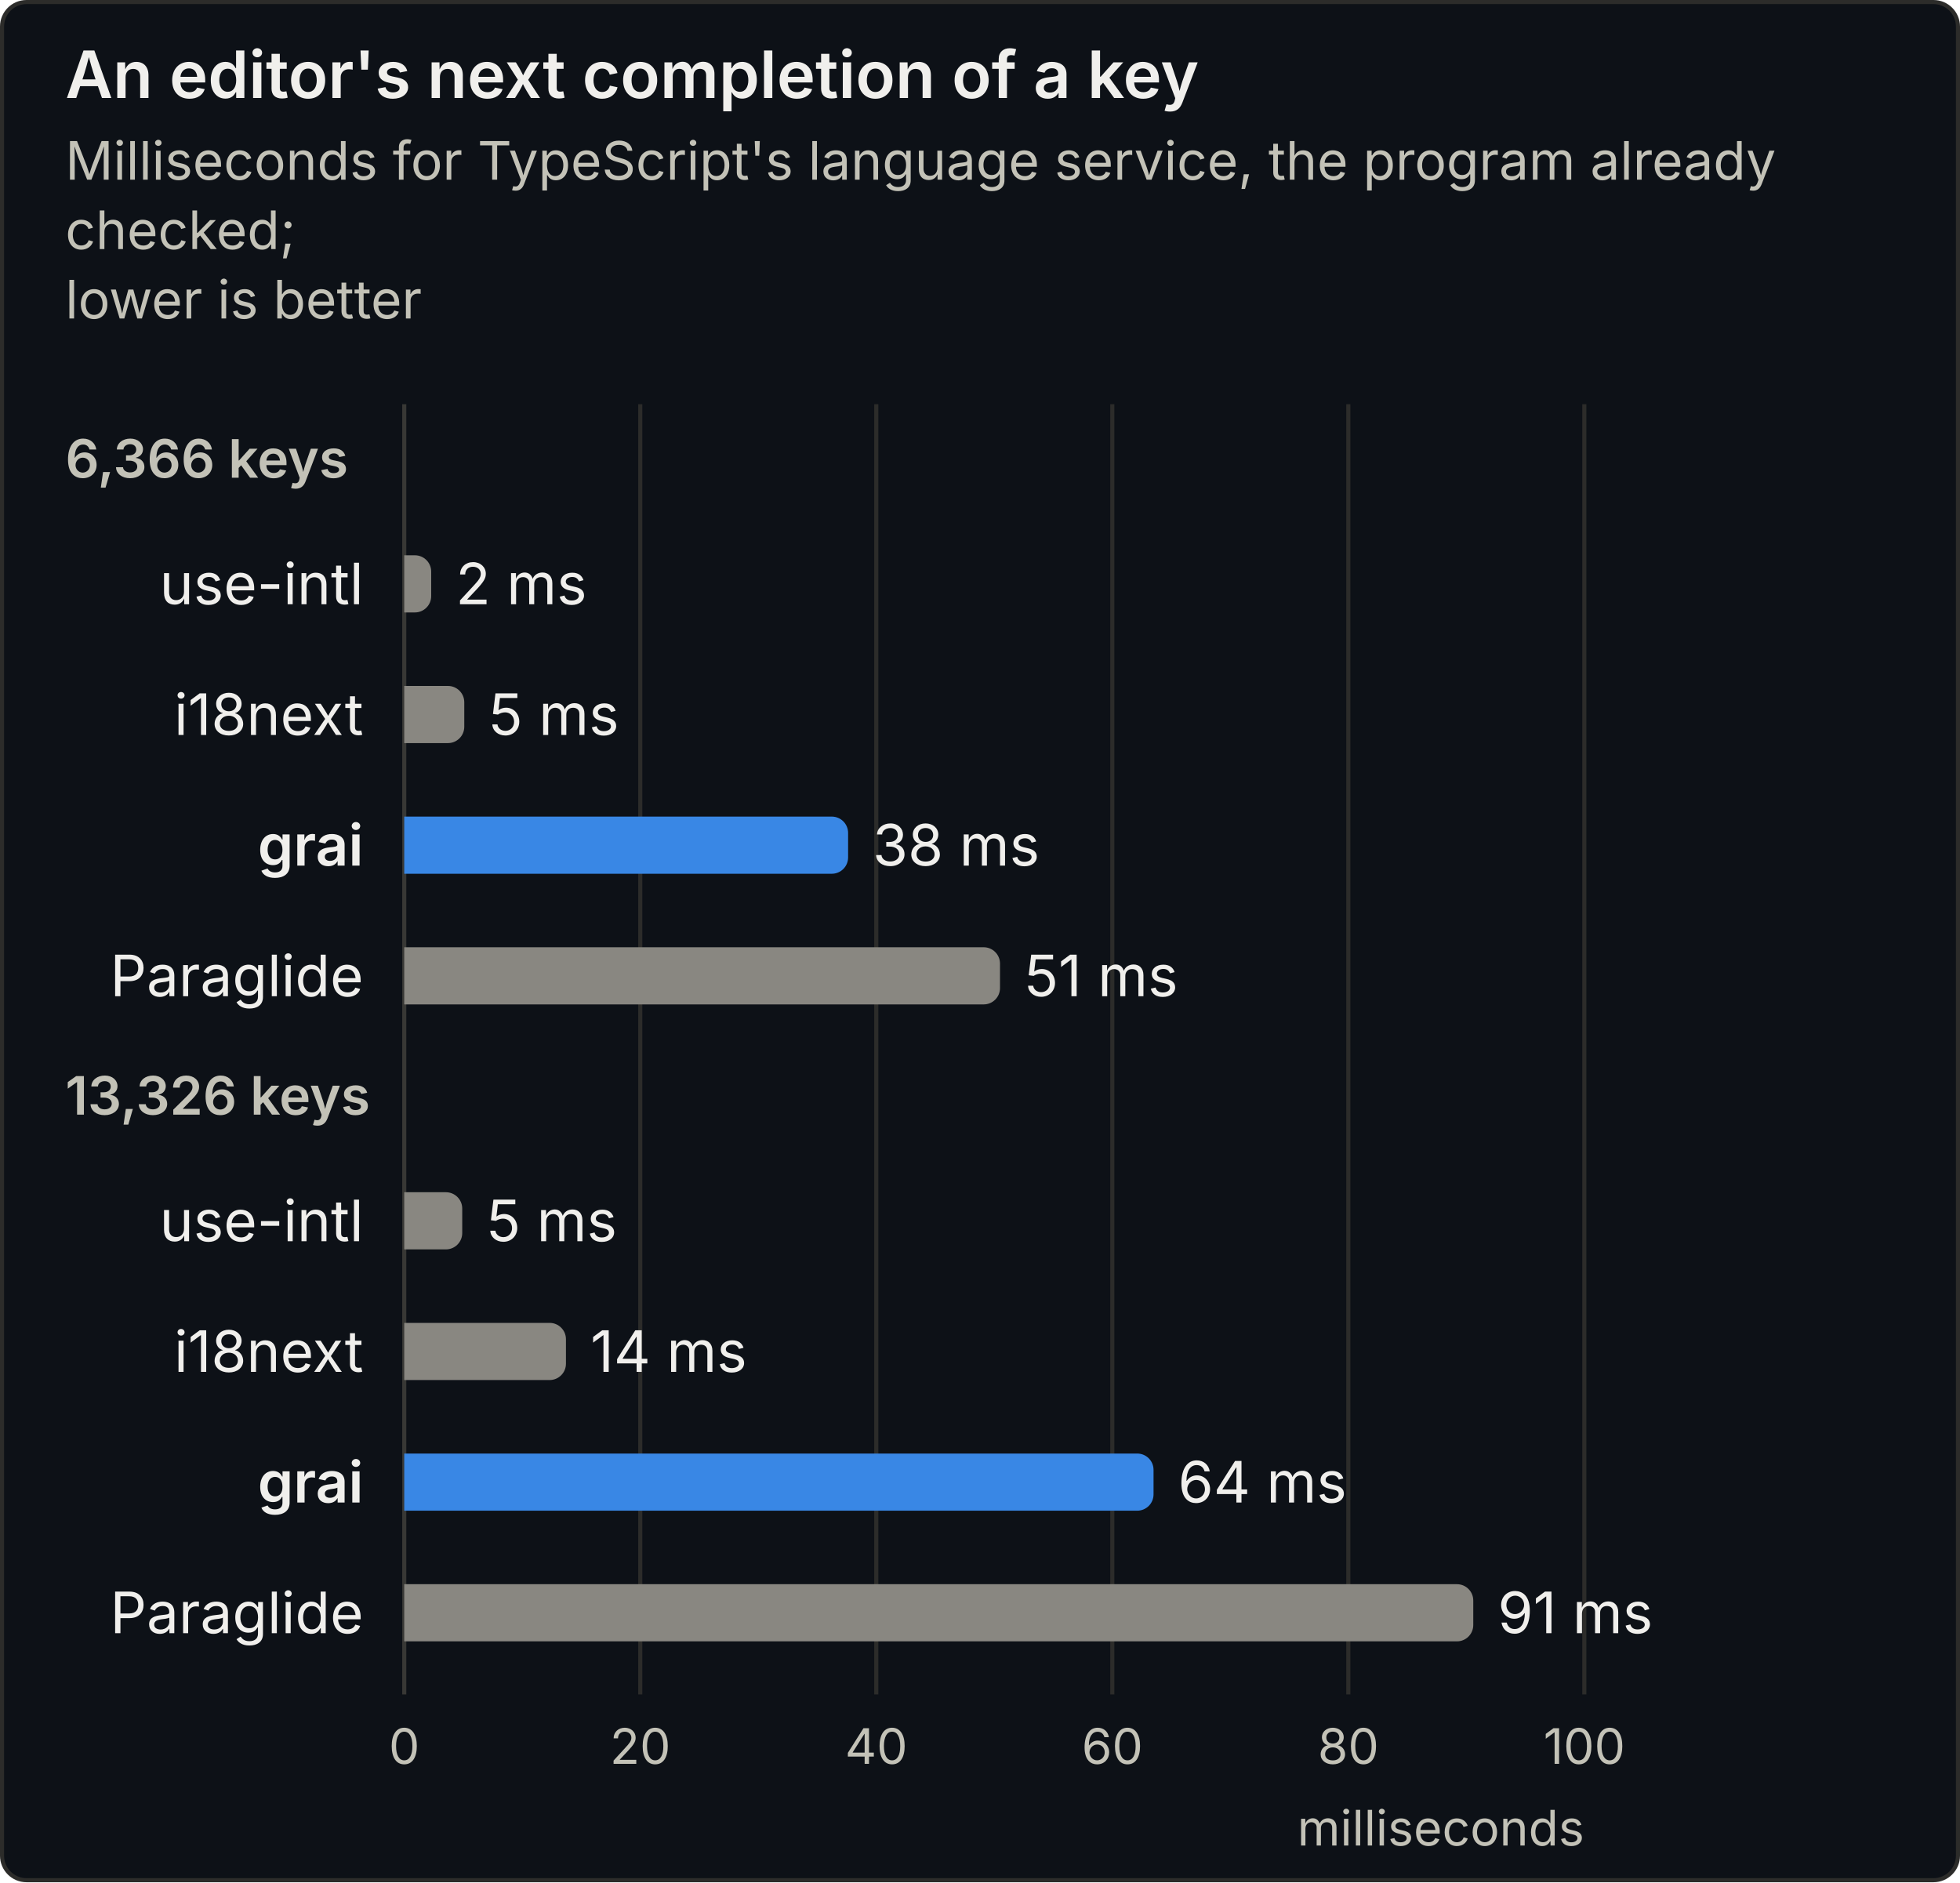
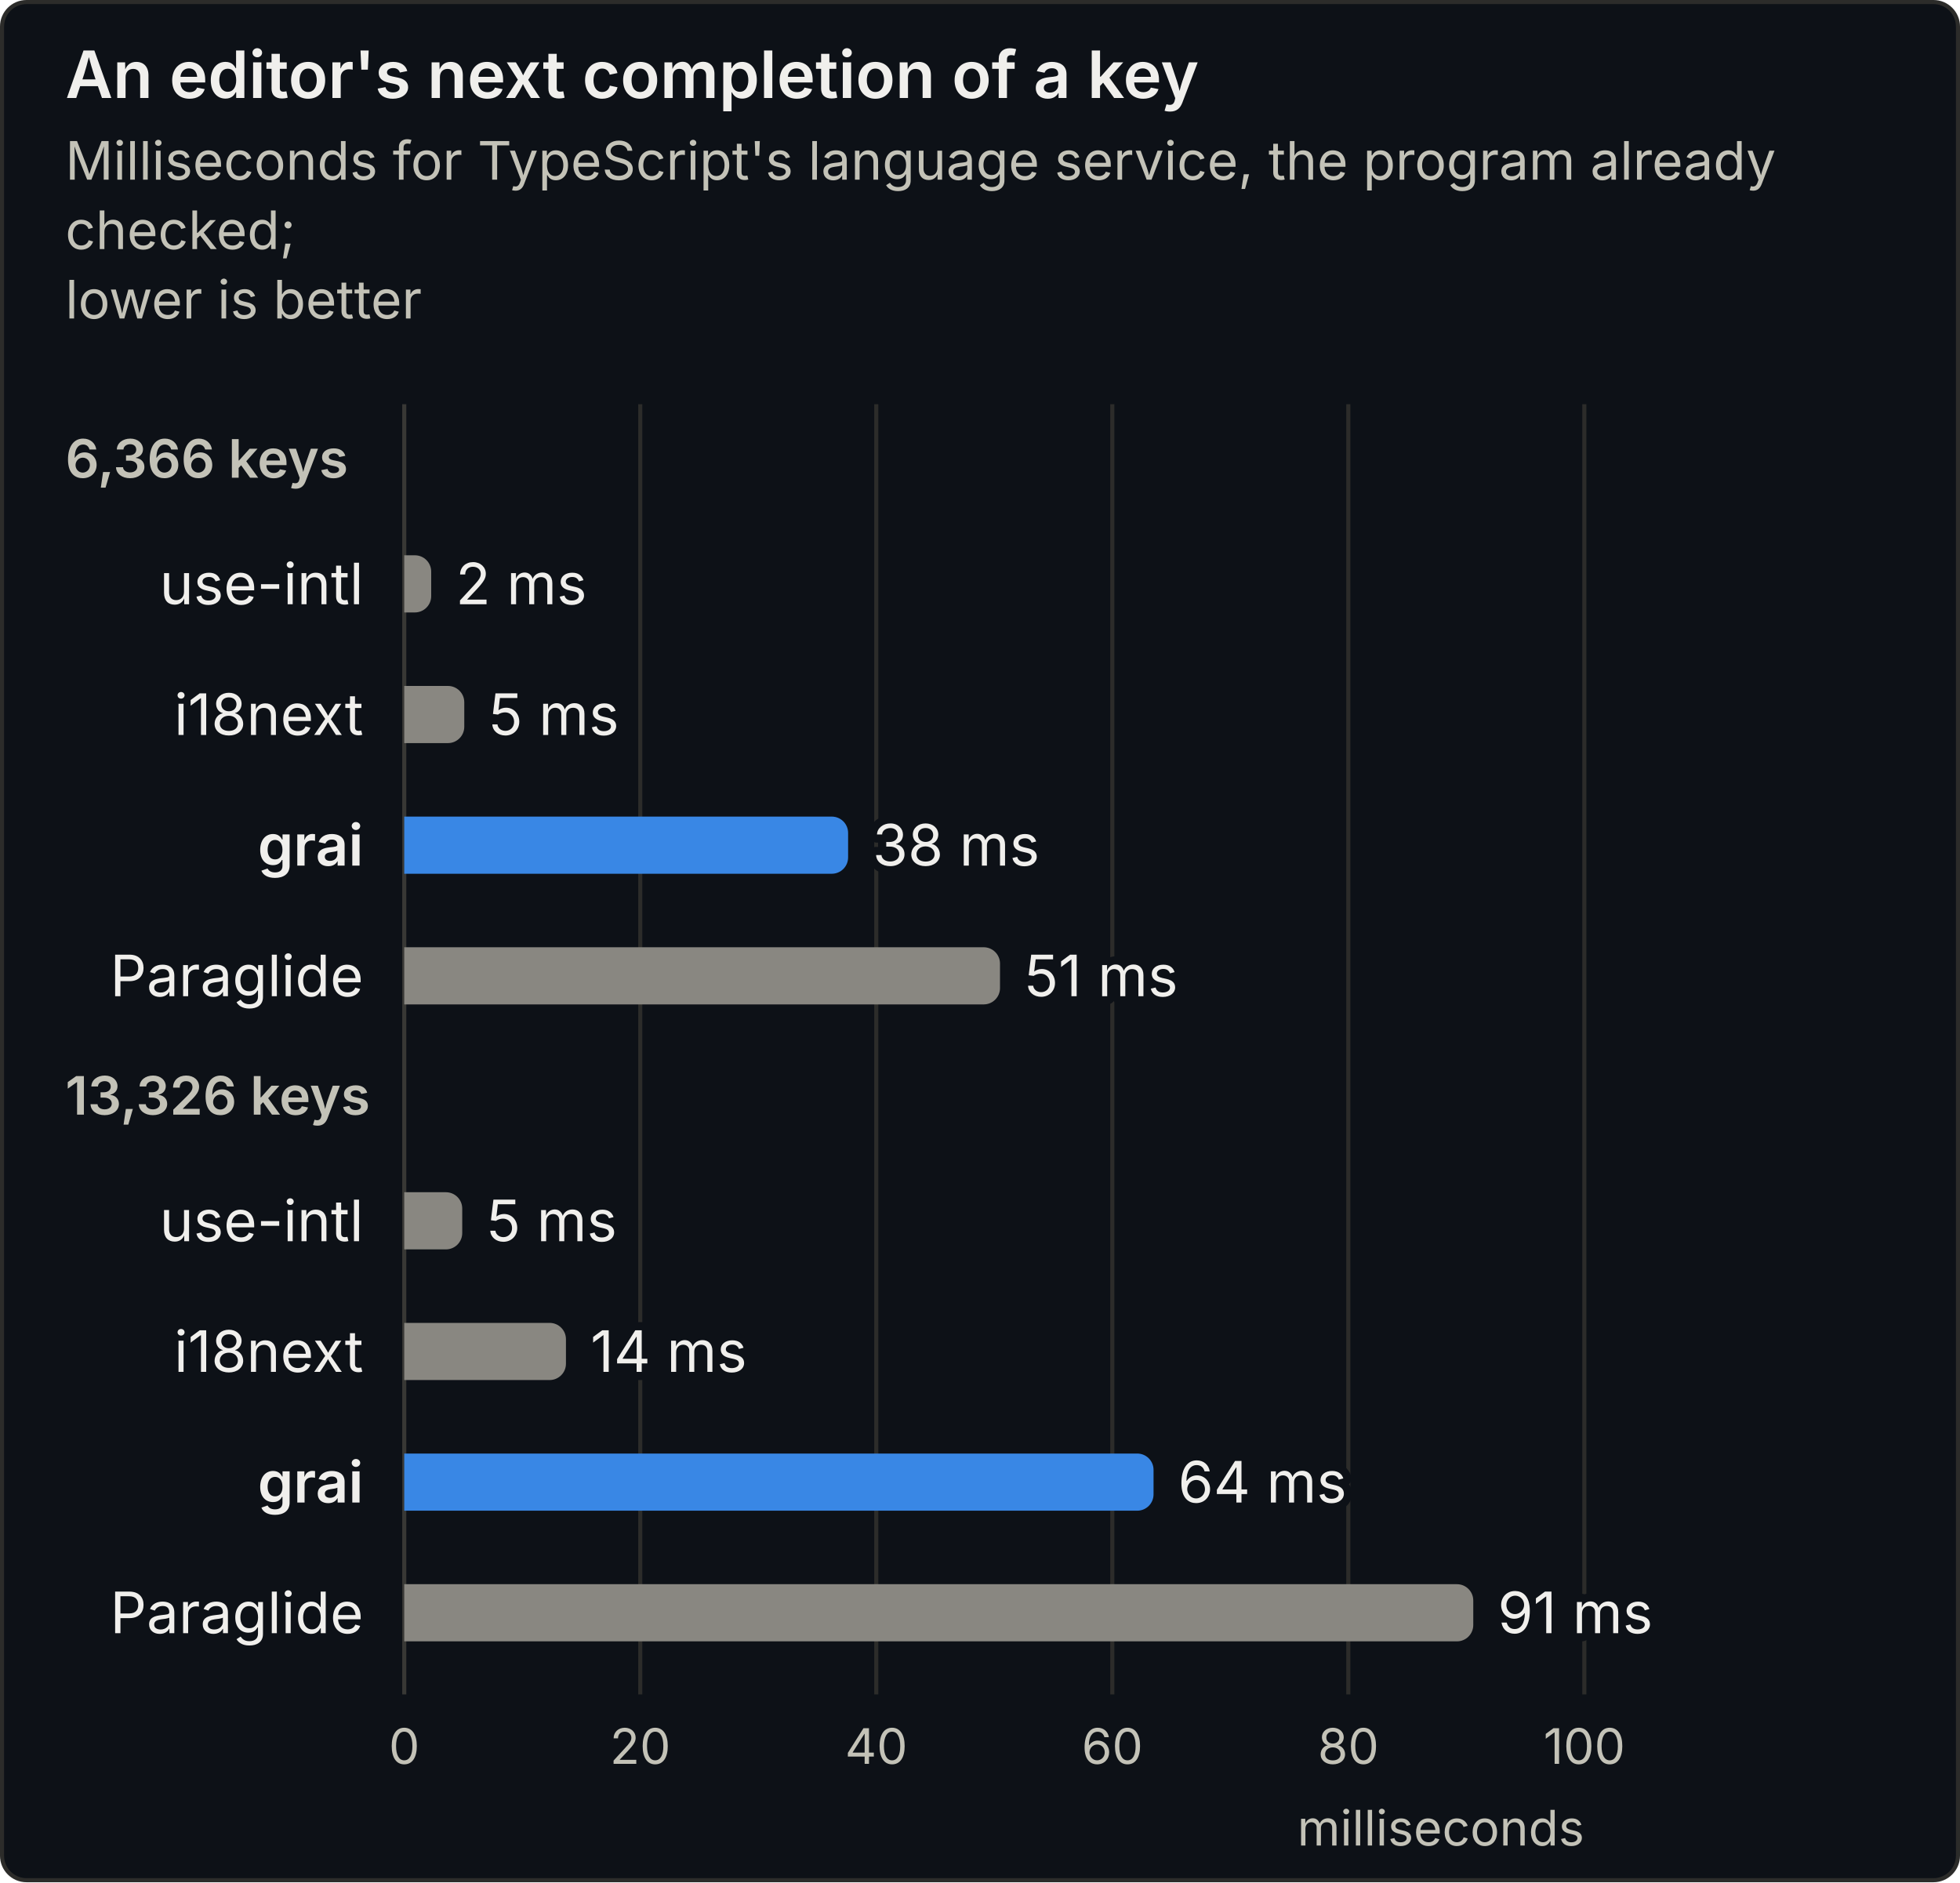
<svg xmlns="http://www.w3.org/2000/svg" viewBox="0 0 480 461" width="480" height="461" font-family="system-ui, -apple-system, 'Segoe UI', sans-serif">
  <rect x="0.5" y="0.5" width="479" height="460" rx="6" fill="#0d1117" stroke="#2c2c2a" />
  <text x="16" y="24" font-size="16" font-weight="600" fill="#f0efec">An editor's next completion of a key</text>
  <text x="16" y="44" font-size="13" fill="#c3c2b7">Milliseconds for TypeScript's language service, the program already</text>
  <text x="16" y="61" font-size="13" fill="#c3c2b7">checked;</text>
  <text x="16" y="78" font-size="13" fill="#c3c2b7">lower is better</text>
  <line x1="99" y1="99" x2="99" y2="415" stroke="#383835" stroke-width="1" />
  <text x="99" y="432" font-size="12" text-anchor="middle" fill="#c3c2b7" style="font-variant-numeric: tabular-nums">0</text>
  <line x1="156.8" y1="99" x2="156.8" y2="415" stroke="#2c2c2a" stroke-width="1" />
  <text x="156.8" y="432" font-size="12" text-anchor="middle" fill="#c3c2b7" style="font-variant-numeric: tabular-nums">20</text>
  <line x1="214.6" y1="99" x2="214.6" y2="415" stroke="#2c2c2a" stroke-width="1" />
  <text x="214.6" y="432" font-size="12" text-anchor="middle" fill="#c3c2b7" style="font-variant-numeric: tabular-nums">40</text>
  <line x1="272.4" y1="99" x2="272.4" y2="415" stroke="#2c2c2a" stroke-width="1" />
  <text x="272.4" y="432" font-size="12" text-anchor="middle" fill="#c3c2b7" style="font-variant-numeric: tabular-nums">60</text>
  <line x1="330.2" y1="99" x2="330.2" y2="415" stroke="#2c2c2a" stroke-width="1" />
  <text x="330.2" y="432" font-size="12" text-anchor="middle" fill="#c3c2b7" style="font-variant-numeric: tabular-nums">80</text>
  <line x1="388" y1="99" x2="388" y2="415" stroke="#2c2c2a" stroke-width="1" />
  <text x="388" y="432" font-size="12" text-anchor="middle" fill="#c3c2b7" style="font-variant-numeric: tabular-nums">100</text>
  <text x="16" y="117" font-size="13" font-weight="600" fill="#c3c2b7">6,366 keys</text>
  <text x="89" y="148" font-size="14" text-anchor="end" fill="#f0efec">use-intl</text>
  <path d="M99,136H101.6A4,4 0 0 1 105.6,140V146A4,4 0 0 1 101.6,150H99Z" fill="#898781" />
-   <text x="111.6" y="148" font-size="14" fill="#f0efec" style="font-variant-numeric: tabular-nums">2 ms</text>
+   <text x="111.6" y="148" font-size="14" fill="#f0efec" stroke="#0d1117" stroke-width="4" stroke-linejoin="round" paint-order="stroke" style="font-variant-numeric: tabular-nums">2 ms</text>
  <text x="89" y="180" font-size="14" text-anchor="end" fill="#f0efec">i18next</text>
  <path d="M99,168H109.7A4,4 0 0 1 113.7,172V178A4,4 0 0 1 109.7,182H99Z" fill="#898781" />
-   <text x="119.7" y="180" font-size="14" fill="#f0efec" style="font-variant-numeric: tabular-nums">5 ms</text>
+   <text x="119.7" y="180" font-size="14" fill="#f0efec" stroke="#0d1117" stroke-width="4" stroke-linejoin="round" paint-order="stroke" style="font-variant-numeric: tabular-nums">5 ms</text>
  <text x="89" y="212" font-size="14" text-anchor="end" font-weight="600" fill="#f0efec">grai</text>
  <path d="M99,200H203.7A4,4 0 0 1 207.7,204V210A4,4 0 0 1 203.7,214H99Z" fill="#3987e5" />
-   <text x="213.7" y="212" font-size="14" fill="#f0efec" style="font-variant-numeric: tabular-nums">38 ms</text>
+   <text x="213.7" y="212" font-size="14" fill="#f0efec" stroke="#0d1117" stroke-width="4" stroke-linejoin="round" paint-order="stroke" style="font-variant-numeric: tabular-nums">38 ms</text>
  <text x="89" y="244" font-size="14" text-anchor="end" fill="#f0efec">Paraglide</text>
  <path d="M99,232H240.9A4,4 0 0 1 244.9,236V242A4,4 0 0 1 240.9,246H99Z" fill="#898781" />
-   <text x="250.9" y="244" font-size="14" fill="#f0efec" style="font-variant-numeric: tabular-nums">51 ms</text>
+   <text x="250.9" y="244" font-size="14" fill="#f0efec" stroke="#0d1117" stroke-width="4" stroke-linejoin="round" paint-order="stroke" style="font-variant-numeric: tabular-nums">51 ms</text>
  <text x="16" y="273" font-size="13" font-weight="600" fill="#c3c2b7">13,326 keys</text>
  <text x="89" y="304" font-size="14" text-anchor="end" fill="#f0efec">use-intl</text>
  <path d="M99,292H109.2A4,4 0 0 1 113.2,296V302A4,4 0 0 1 109.2,306H99Z" fill="#898781" />
-   <text x="119.2" y="304" font-size="14" fill="#f0efec" style="font-variant-numeric: tabular-nums">5 ms</text>
+   <text x="119.2" y="304" font-size="14" fill="#f0efec" stroke="#0d1117" stroke-width="4" stroke-linejoin="round" paint-order="stroke" style="font-variant-numeric: tabular-nums">5 ms</text>
  <text x="89" y="336" font-size="14" text-anchor="end" fill="#f0efec">i18next</text>
  <path d="M99,324H134.6A4,4 0 0 1 138.6,328V334A4,4 0 0 1 134.6,338H99Z" fill="#898781" />
-   <text x="144.6" y="336" font-size="14" fill="#f0efec" style="font-variant-numeric: tabular-nums">14 ms</text>
+   <text x="144.6" y="336" font-size="14" fill="#f0efec" stroke="#0d1117" stroke-width="4" stroke-linejoin="round" paint-order="stroke" style="font-variant-numeric: tabular-nums">14 ms</text>
  <text x="89" y="368" font-size="14" text-anchor="end" font-weight="600" fill="#f0efec">grai</text>
  <path d="M99,356H278.5A4,4 0 0 1 282.5,360V366A4,4 0 0 1 278.5,370H99Z" fill="#3987e5" />
-   <text x="288.5" y="368" font-size="14" fill="#f0efec" style="font-variant-numeric: tabular-nums">64 ms</text>
+   <text x="288.5" y="368" font-size="14" fill="#f0efec" stroke="#0d1117" stroke-width="4" stroke-linejoin="round" paint-order="stroke" style="font-variant-numeric: tabular-nums">64 ms</text>
  <text x="89" y="400" font-size="14" text-anchor="end" fill="#f0efec">Paraglide</text>
  <path d="M99,388H356.8A4,4 0 0 1 360.8,392V398A4,4 0 0 1 356.8,402H99Z" fill="#898781" />
-   <text x="366.8" y="400" font-size="14" fill="#f0efec" style="font-variant-numeric: tabular-nums">91 ms</text>
+   <text x="366.8" y="400" font-size="14" fill="#f0efec" stroke="#0d1117" stroke-width="4" stroke-linejoin="round" paint-order="stroke" style="font-variant-numeric: tabular-nums">91 ms</text>
  <text x="388" y="452" font-size="12" text-anchor="end" fill="#c3c2b7">milliseconds</text>
</svg>
